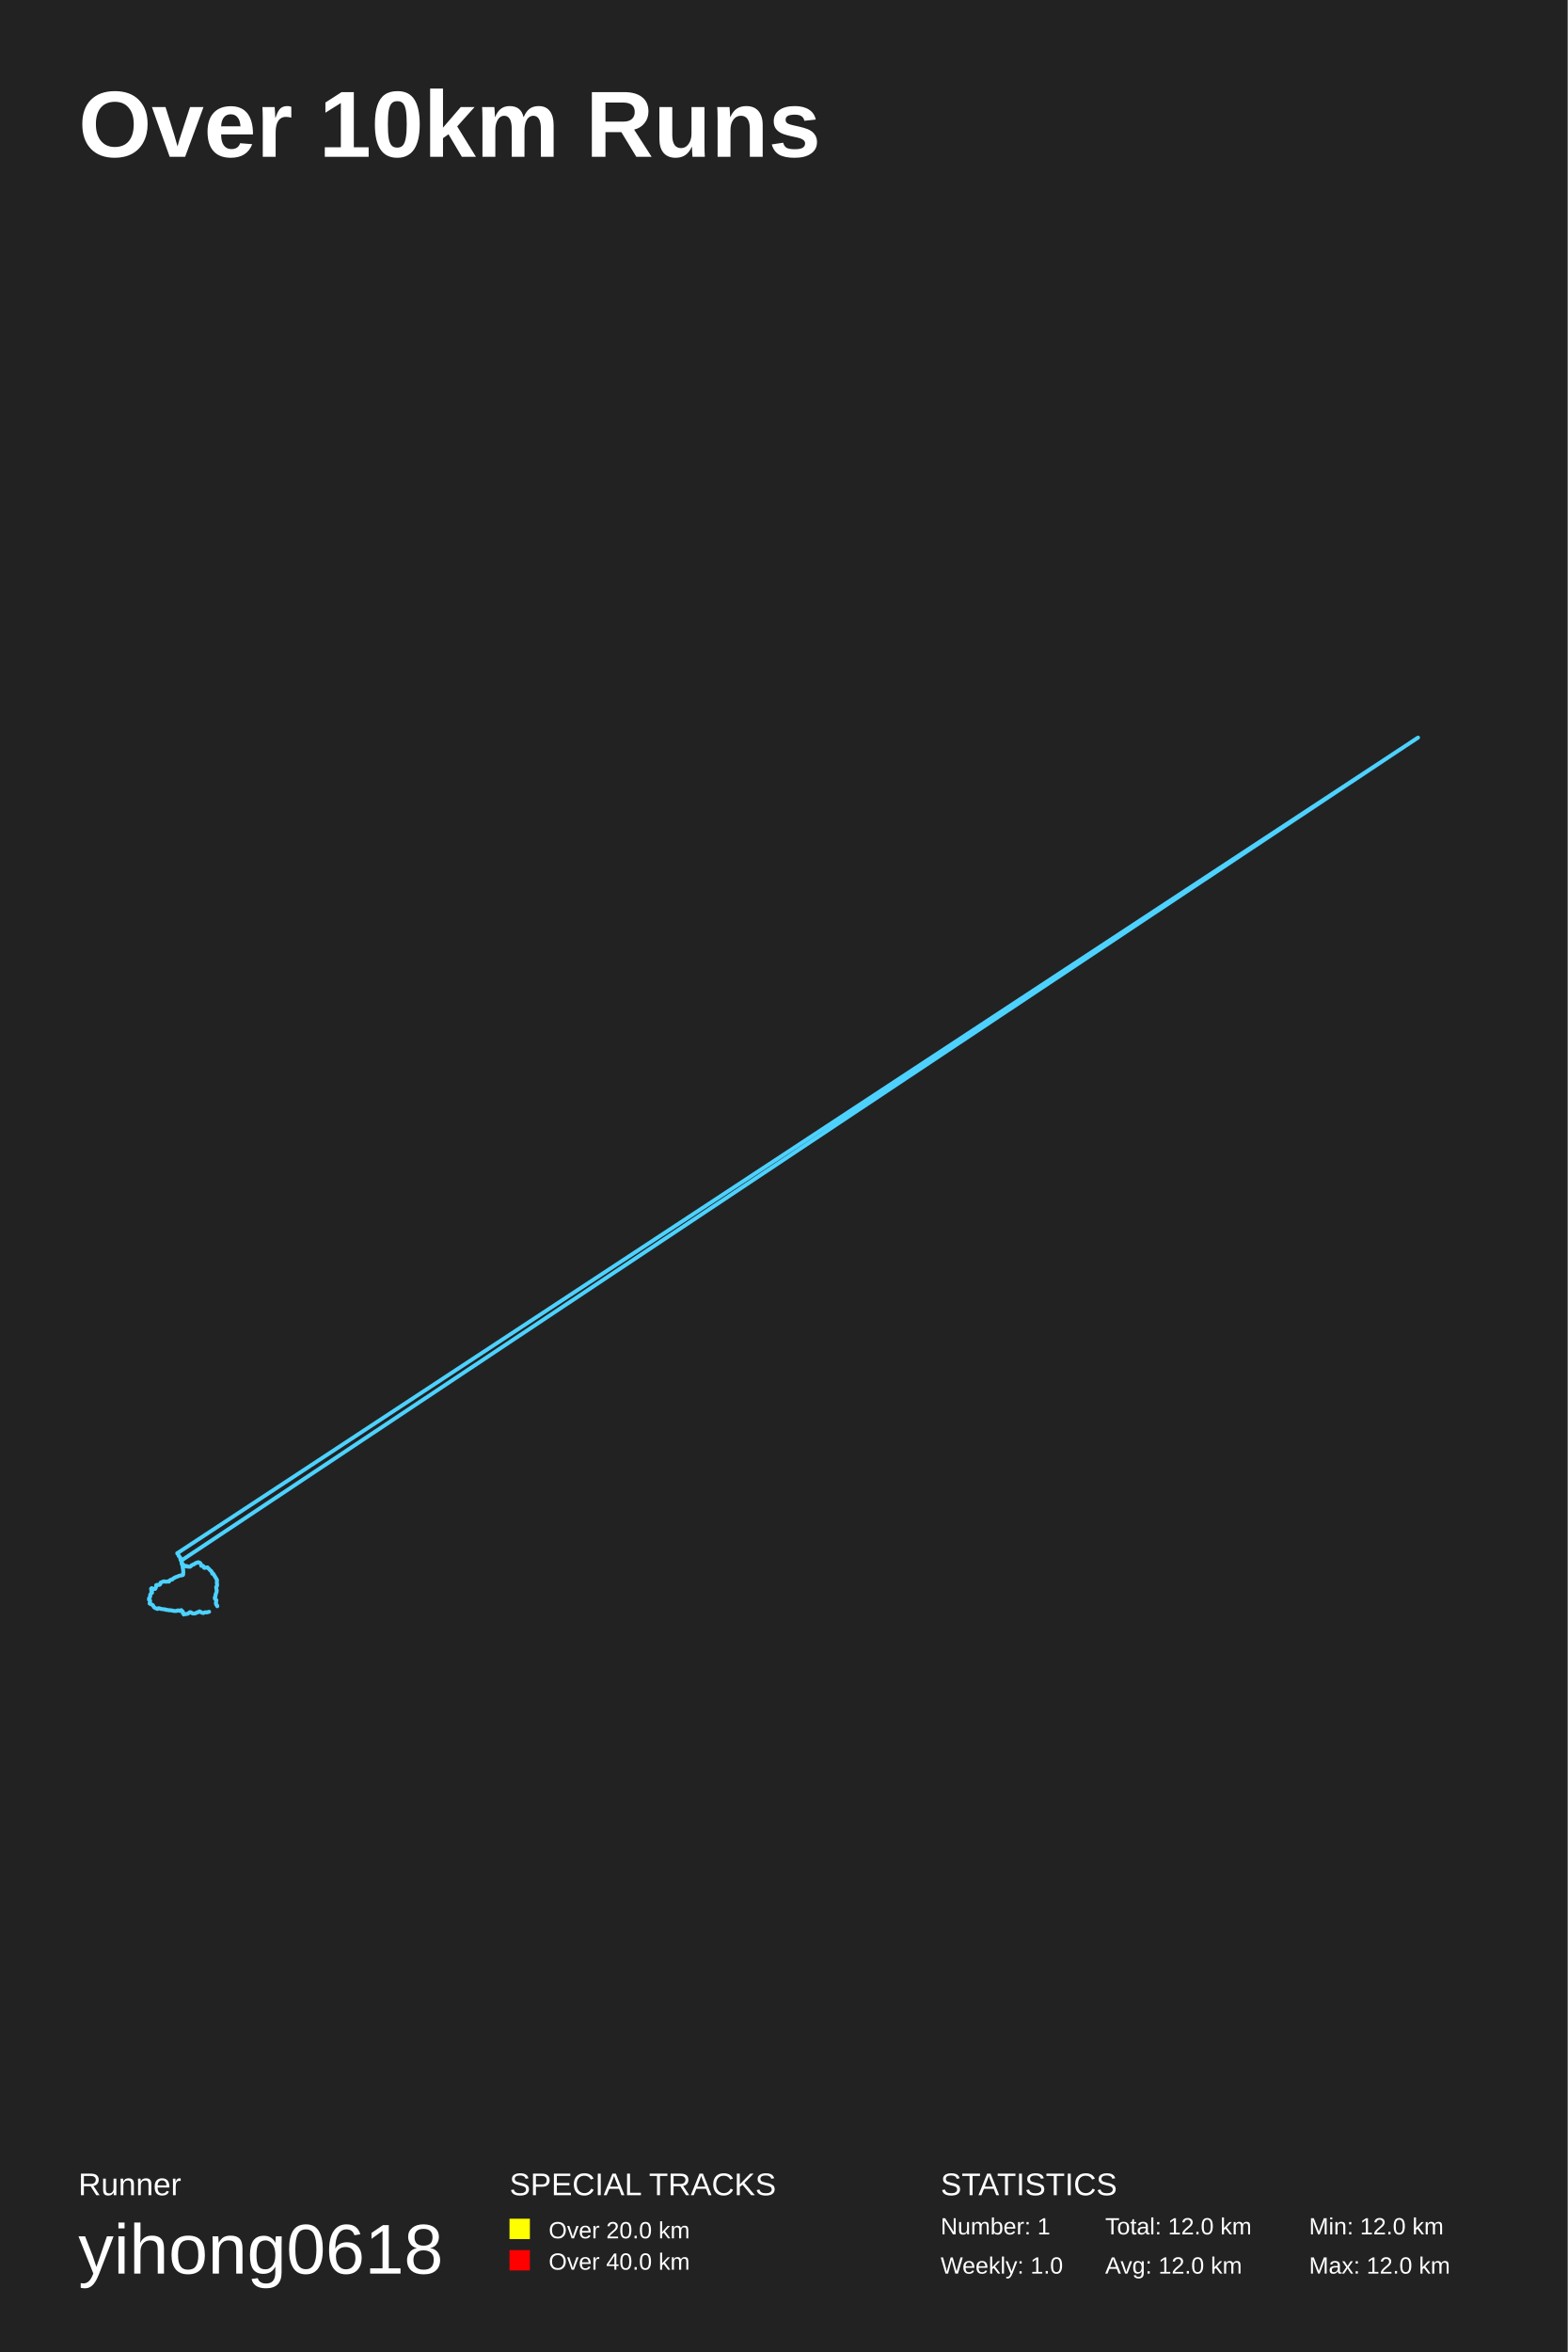
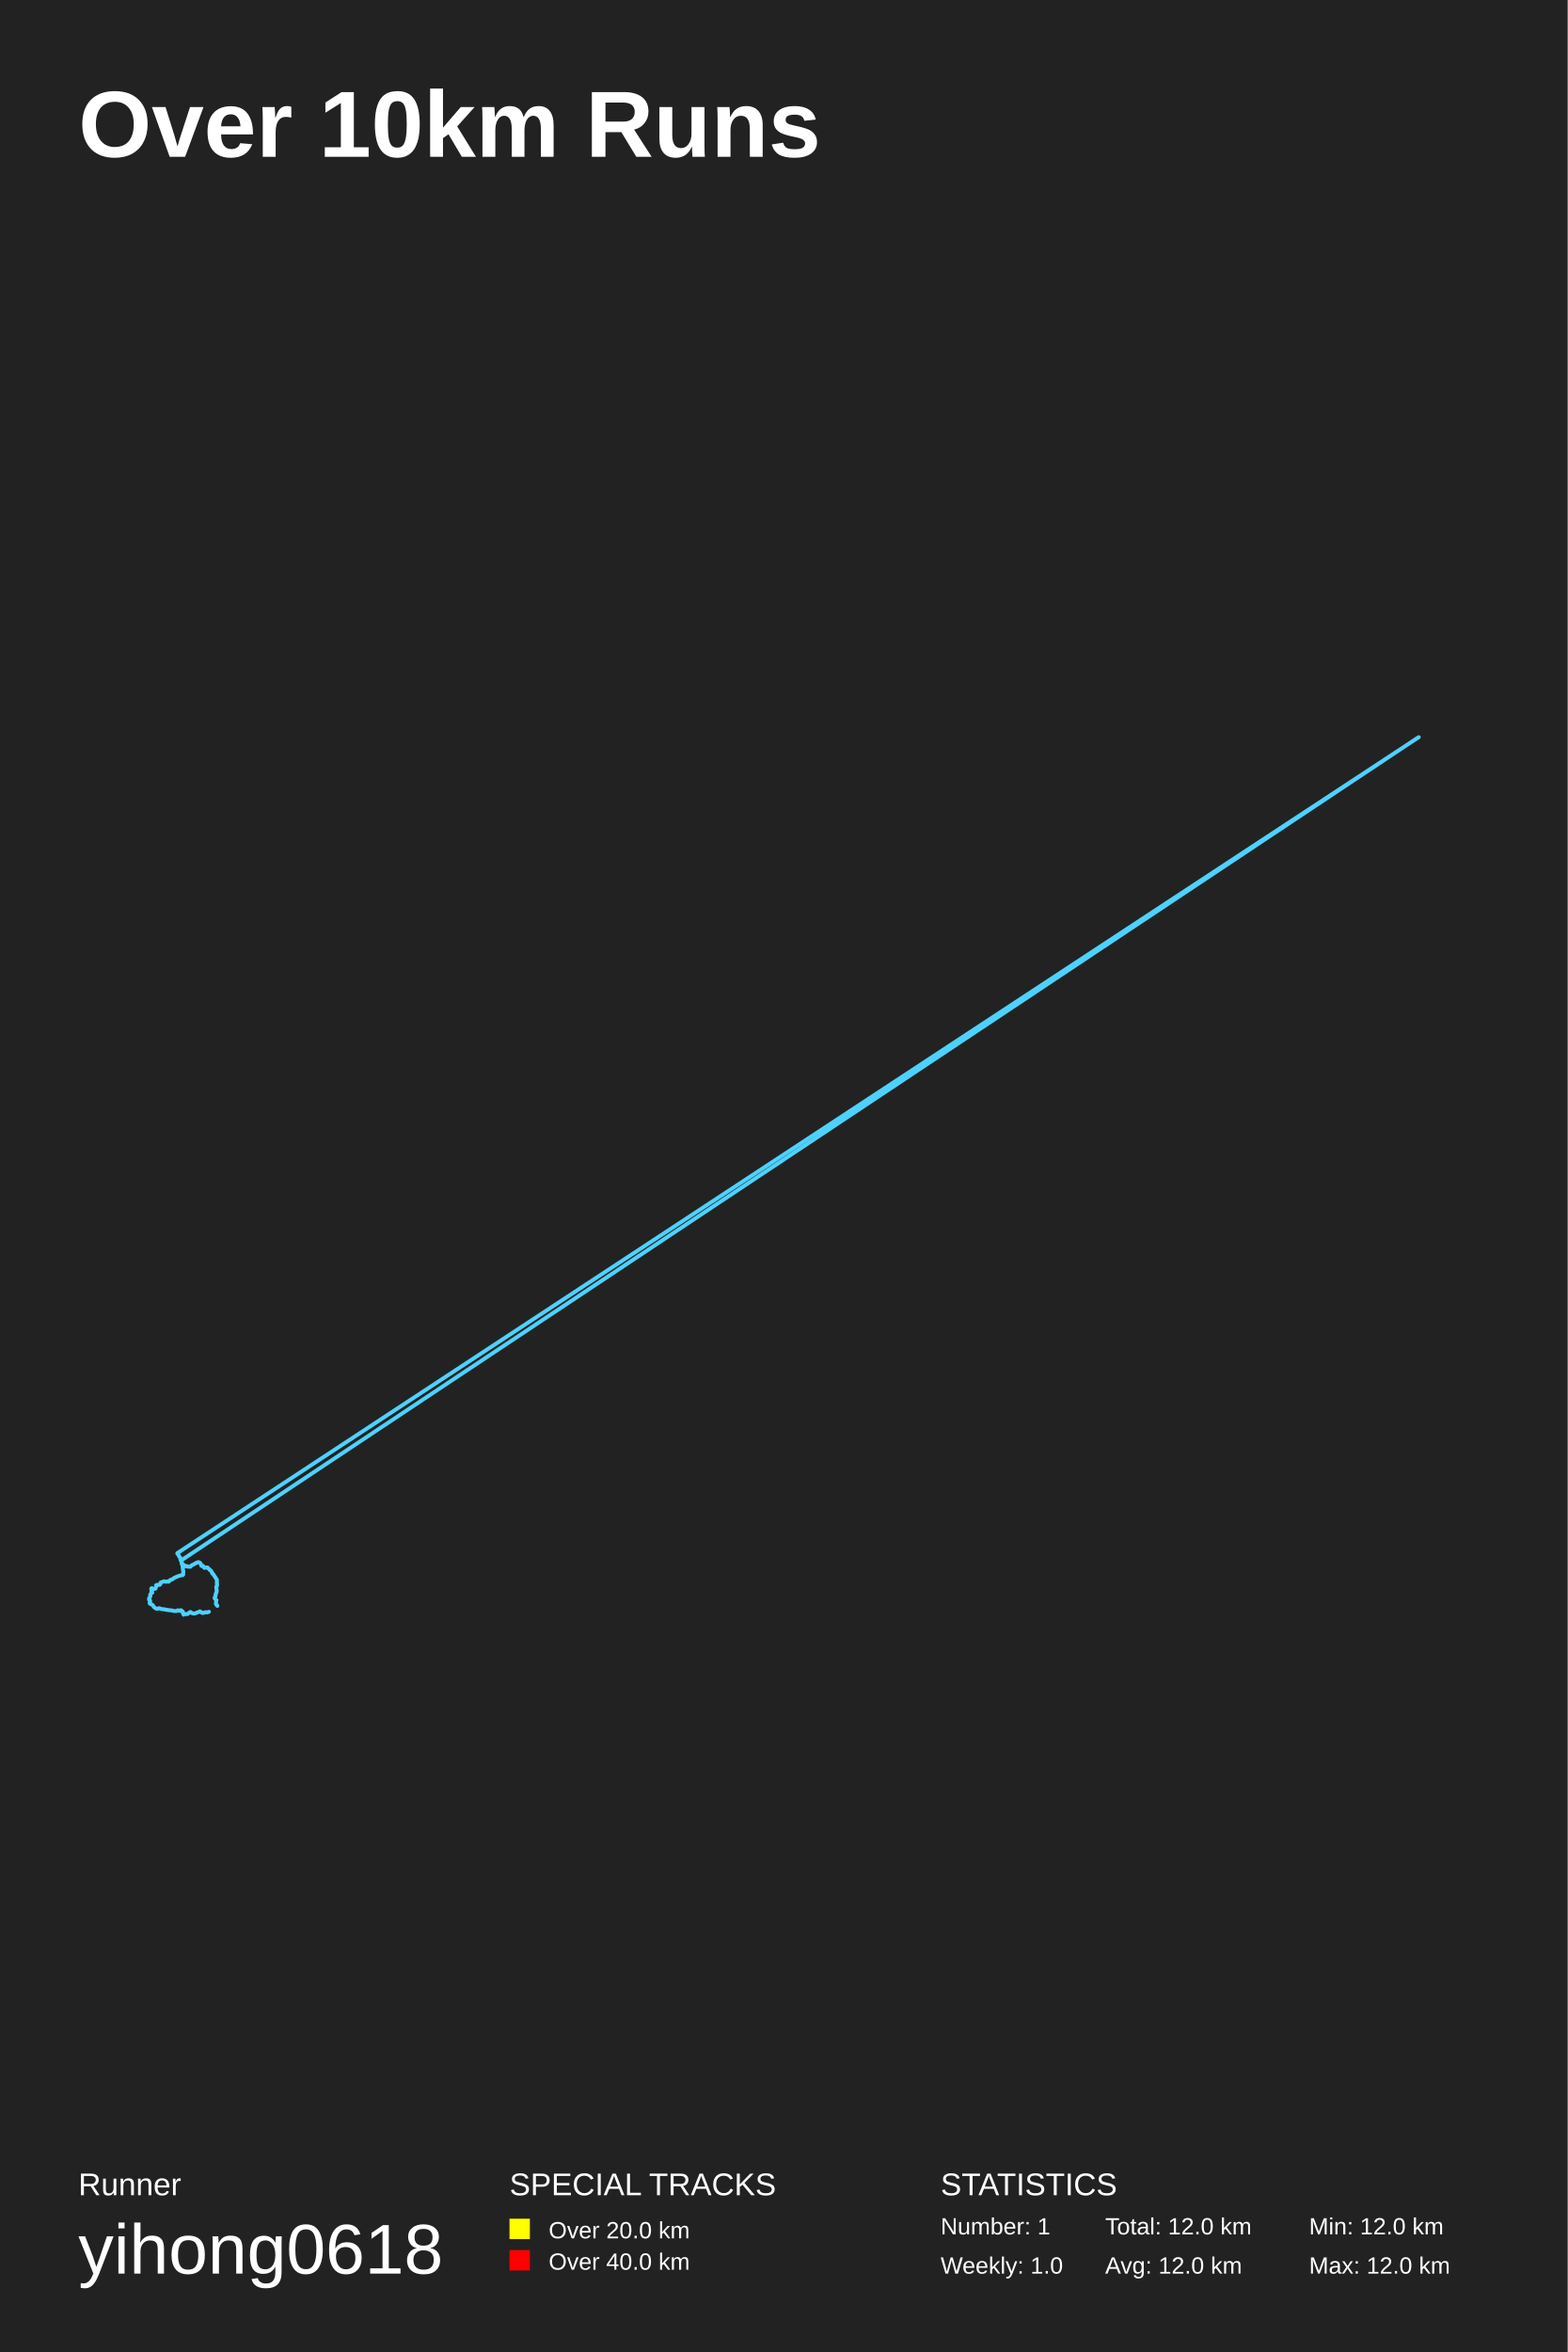
<svg xmlns="http://www.w3.org/2000/svg" baseProfile="full" height="300mm" version="1.1" viewBox="0,0,200,300" width="200mm">
  <defs />
  <rect fill="#222222" height="300" width="200" x="0" y="0" />
  <text fill="#FFFFFF" style="font-size:12px; font-family:Arial; font-weight:bold;" x="10" y="20">Over 10km Runs</text>
  <text fill="#FFFFFF" style="font-size:4px; font-family:Arial" x="10" y="280">Runner</text>
  <text fill="#FFFFFF" style="font-size:9px; font-family:Arial" x="10" y="290">yihong0618</text>
  <text fill="#FFFFFF" style="font-size:4px; font-family:Arial" x="65" y="280">SPECIAL TRACKS</text>
  <rect fill="yellow" height="2.6" width="2.6" x="65" y="283" />
  <text fill="#FFFFFF" style="font-size:3px; font-family:Arial" x="70" y="285.5">Over 20.0 km</text>
  <rect fill="red" height="2.6" width="2.6" x="65" y="287" />
  <text fill="#FFFFFF" style="font-size:3px; font-family:Arial" x="70" y="289.5">Over 40.0 km</text>
  <text fill="#FFFFFF" style="font-size:4px; font-family:Arial" x="120" y="280">STATISTICS</text>
  <text fill="#FFFFFF" style="font-size:3px; font-family:Arial" x="120" y="285">Number: 1</text>
  <text fill="#FFFFFF" style="font-size:3px; font-family:Arial" x="120" y="290">Weekly: 1.0</text>
  <text fill="#FFFFFF" style="font-size:3px; font-family:Arial" x="141" y="285">Total: 12.0 km</text>
  <text fill="#FFFFFF" style="font-size:3px; font-family:Arial" x="141" y="290">Avg: 12.0 km</text>
  <text fill="#FFFFFF" style="font-size:3px; font-family:Arial" x="167" y="285">Min: 12.0 km</text>
  <text fill="#FFFFFF" style="font-size:3px; font-family:Arial" x="167" y="290">Max: 12.0 km</text>
-   <polyline fill="none" opacity="1" points="27.718,204.878 27.718,204.804 27.671,204.736 27.585,204.683 27.566,204.588 27.533,204.472 27.566,204.404 27.58,204.33 27.571,204.23 27.609,204.125 27.571,204.041 27.485,204.009 27.476,203.956 27.405,203.904 27.405,203.793 27.443,203.651 27.5,203.593 27.5,203.487 27.504,203.377 27.542,203.266 27.604,203.166 27.623,203.066 27.633,202.971 27.656,202.876 27.623,202.797 27.628,202.708 27.604,202.639 27.595,202.566 27.58,202.439 27.647,202.323 27.699,202.244 27.699,202.155 27.68,202.049 27.661,201.949 27.675,201.844 27.661,201.728 27.685,201.544 27.666,201.491 27.205,200.722 27.157,200.738 27.081,200.722 27.072,200.648 27.039,200.58 27.029,200.511 27.005,200.506 26.982,200.437 26.958,200.39 26.906,200.358 26.849,200.311 26.801,200.279 26.763,200.248 26.725,200.195 26.678,200.132 26.602,200.063 26.516,200 26.469,199.921 26.431,199.916 26.359,199.932 26.274,199.953 26.198,199.974 26.112,199.984 26.036,199.969 25.998,199.89 25.97,199.805 25.932,199.747 25.87,199.721 25.775,199.737 25.704,199.731 25.713,199.689 25.708,199.674 25.742,199.679 25.713,199.7 25.694,199.721 25.685,199.71 25.666,199.7 25.685,199.7 25.67,199.721 25.685,199.705 25.685,199.7 25.699,199.674 25.699,199.679 25.637,199.584 25.618,199.521 25.609,199.468 25.566,199.4 25.542,199.379 25.528,199.363 25.466,199.336 25.423,199.294 25.362,199.294 25.305,199.273 25.286,199.263 25.257,199.268 25.243,199.268 25.176,199.305 25.115,199.331 25.072,199.357 25.029,199.342 24.977,199.373 24.934,199.405 24.863,199.436 24.829,199.489 24.782,199.51 24.753,199.51 24.706,199.547 24.654,199.547 24.587,199.595 24.521,199.626 24.445,199.647 24.383,199.726 24.326,199.795 24.25,199.837 24.164,199.842 24.131,199.826 24.036,199.842 23.979,199.826 23.941,199.821 23.965,199.8 23.965,199.8 23.965,199.821 23.96,199.811 23.917,199.816 23.884,199.774 23.822,199.747 23.794,199.747 23.723,199.805 23.68,199.731 23.618,199.726 23.547,199.758 23.485,199.679 23.437,199.616 23.395,199.595 23.357,199.558 23.347,199.568 23.342,199.542 23.285,199.479 23.243,199.431 23.19,199.447 23.2,199.447 23.2,199.442 23.171,199.415 23.176,199.352 23.2,199.284 23.2,199.242 23.152,199.199 23.119,199.131 23.105,199.099 23.076,199.047 23.053,198.994 23.029,198.915 23.01,198.831 23.01,198.688 22.948,198.641 22.901,198.578 22.882,198.52 22.81,198.478 22.801,198.43 22.772,198.351 22.725,198.283 22.682,198.22 22.677,198.167 22.663,198.167 22.625,198.162 22.63,198.167 22.644,198.177 22.639,198.167 22.63,198.162 22.644,198.167 22.644,198.156 22.658,198.162 22.706,198.077 22.692,198.088 22.687,198.13 22.616,198.098 22.63,198.109 22.62,198.109 22.616,198.125 22.625,198.114 22.63,198.114 22.625,198.109 22.63,198.104 22.635,198.098 22.639,198.104 22.644,198.098 180.91,94.084 180.815,94.142 180.815,94.142 180.815,94.142 180.815,94.142 180.815,94.142 180.724,94.2 180.629,94.259 23.105,199.073 23.138,199.178 23.186,199.231 23.181,199.31 23.176,199.4 23.186,199.494 23.224,199.573 23.271,199.642 23.304,199.731 23.295,199.826 23.314,199.932 23.333,200.084 23.361,200.195 23.376,200.322 23.38,200.395 23.38,200.511 23.38,200.643 23.371,200.743 23.38,200.811 23.342,200.89 23.209,200.938 23.076,200.933 22.986,200.975 22.872,200.985 22.782,201.027 22.658,201.085 22.568,201.117 22.468,201.149 22.387,201.175 22.316,201.222 22.231,201.264 22.14,201.312 22.093,201.343 22.064,201.391 22.05,201.401 22.05,201.396 22.017,201.422 21.979,201.465 21.912,201.48 21.822,201.48 21.751,201.517 21.684,201.575 21.627,201.596 21.604,201.644 21.561,201.733 21.485,201.744 21.418,201.717 21.337,201.717 21.238,201.744 21.171,201.749 21.086,201.749 21.014,201.717 20.948,201.702 20.867,201.717 20.805,201.739 20.758,201.749 20.691,201.791 20.625,201.812 20.558,201.833 20.492,201.86 20.459,201.928 20.43,202.007 20.444,202.065 20.402,202.107 20.368,202.118 20.345,202.149 20.311,202.149 20.245,202.165 20.159,202.16 20.093,202.139 19.998,202.165 19.926,202.186 19.917,202.207 19.931,202.244 19.926,202.313 19.922,202.371 19.898,202.402 19.903,202.434 19.888,202.481 19.865,202.518 19.855,202.587 19.789,202.666 19.694,202.645 19.641,202.676 19.594,202.692 19.513,202.729 19.451,202.734 19.437,202.713 19.39,202.676 19.366,202.687 19.342,202.66 19.318,202.629 19.328,202.624 19.371,202.566 19.361,202.56 19.356,202.602 19.328,202.608 19.266,202.645 19.328,202.75 19.299,202.882 19.333,203.003 19.404,203.087 19.39,203.177 19.299,203.203 19.223,203.303 19.152,203.424 19.157,203.556 19.162,203.656 19.071,203.782 19.005,203.893 19.005,204.046 19.095,204.077 19.147,204.156 19.133,204.214 19.152,204.299 19.114,204.399 19.086,204.536 19.19,204.578 19.257,204.63 19.375,204.667 19.47,204.715 19.561,204.831 19.599,204.941 19.708,205.047 19.85,205.131 19.988,205.178 20.097,205.226 20.216,205.126 20.354,205.141 20.478,205.21 20.63,205.226 20.767,205.252 20.91,205.263 21.01,205.284 21.095,205.278 21.176,205.342 21.285,205.342 21.395,205.342 21.485,205.378 21.608,205.394 21.727,205.384 21.827,205.394 21.931,205.436 22.026,205.436 22.15,205.473 22.273,205.479 22.411,205.489 22.544,205.473 22.644,205.415 22.73,205.4 22.834,205.447 22.953,205.479 23.043,205.41 23.124,205.368 23.162,205.468 23.295,205.531 23.352,205.658 23.333,205.789 23.404,205.837 23.447,205.937 23.542,205.847 23.708,205.879 23.841,205.853 23.989,205.821 24.107,205.716 24.217,205.631 24.373,205.652 24.464,205.737 24.578,205.8 24.739,205.8 24.887,205.805 24.972,205.752 25.086,205.71 25.2,205.637 25.333,205.626 25.442,205.531 25.518,205.558 25.632,205.626 25.732,205.694 25.832,205.716 25.936,205.747 26.022,205.705 26.108,205.668 26.231,205.642 26.374,205.668 26.478,205.642 26.597,205.605 26.678,205.584" stroke="#4DD2FF" stroke-dasharray="none" stroke-linecap="round" stroke-linejoin="round" stroke-width="0.5" />
+   <polyline fill="none" opacity="1" points="27.728,204.836 27.709,204.762 27.623,204.704 27.571,204.63 27.538,204.515 27.557,204.436 27.566,204.351 27.571,204.283 27.59,204.167 27.614,204.083 27.504,204.019 27.481,203.983 27.443,203.935 27.381,203.846 27.419,203.682 27.471,203.63 27.509,203.53 27.504,203.424 27.514,203.308 27.585,203.198 27.623,203.124 27.618,203.008 27.656,202.929 27.642,202.834 27.618,202.75 27.628,202.666 27.595,202.602 27.604,202.518 27.595,202.381 27.675,202.292 27.694,202.181 27.704,202.102 27.661,202.002 27.671,201.886 27.666,201.781 27.671,201.66 27.675,201.507 27.656,201.475 27.172,200.738 27.11,200.722 27.062,200.674 27.048,200.601 27.034,200.543 27.001,200.516 26.996,200.48 26.967,200.411 26.925,200.379 26.877,200.311 26.82,200.29 26.763,200.264 26.739,200.221 26.701,200.158 26.635,200.1 26.545,200.027 26.502,199.953 26.426,199.932 26.388,199.916 26.302,199.953 26.226,199.963 26.169,199.979 26.065,199.979 26.017,199.916 25.989,199.837 25.941,199.784 25.898,199.731 25.822,199.726 25.732,199.747 25.699,199.705 25.708,199.684 25.718,199.679 25.713,199.689 25.699,199.689 25.699,199.695 25.68,199.689 25.67,199.705 25.689,199.71 25.685,199.7 25.675,199.7 25.699,199.679 25.699,199.689 25.67,199.626 25.623,199.542 25.618,199.5 25.594,199.426 25.561,199.389 25.537,199.373 25.499,199.342 25.442,199.3 25.395,199.268 25.343,199.294 25.29,199.263 25.262,199.273 25.267,199.257 25.195,199.284 25.143,199.31 25.091,199.352 25.058,199.368 24.986,199.363 24.958,199.389 24.906,199.421 24.844,199.468 24.806,199.505 24.768,199.505 24.725,199.526 24.668,199.558 24.63,199.568 24.559,199.616 24.483,199.637 24.407,199.695 24.354,199.758 24.288,199.837 24.212,199.842 24.15,199.837 24.084,199.837 24.008,199.826 23.951,199.826 23.965,199.805 23.965,199.8 23.993,199.816 23.951,199.805 23.946,199.832 23.903,199.8 23.851,199.753 23.799,199.747 23.756,199.789 23.694,199.758 23.656,199.716 23.575,199.758 23.518,199.716 23.471,199.652 23.423,199.595 23.361,199.563 23.357,199.558 23.342,199.552 23.319,199.505 23.266,199.452 23.2,199.442 23.195,199.452 23.195,199.452 23.186,199.426 23.167,199.384 23.19,199.31 23.195,199.257 23.181,199.21 23.129,199.157 23.114,199.12 23.091,199.068 23.053,199.02 23.043,198.962 23.01,198.873 23.005,198.804 22.981,198.657 22.92,198.609 22.886,198.541 22.834,198.504 22.81,198.457 22.801,198.388 22.753,198.314 22.692,198.246 22.682,198.183 22.658,198.156 22.63,198.156 22.625,198.172 22.644,198.172 22.644,198.172 22.63,198.167 22.644,198.162 22.639,198.162 22.654,198.167 22.687,198.119 22.696,198.088 22.692,198.093 22.635,198.093 22.639,198.104 22.625,198.114 22.62,198.114 22.62,198.119 22.625,198.109 22.625,198.109 22.63,198.109 22.63,198.098 22.63,198.104 22.639,198.093 181.0,94.026 180.91,94.084 180.815,94.142 180.815,94.142 180.815,94.142 180.815,94.142 180.819,94.137 180.629,94.259 23.091,199.052 23.129,199.115 23.176,199.199 23.186,199.284 23.167,199.368 23.19,199.452 23.2,199.537 23.257,199.61 23.285,199.689 23.309,199.8 23.3,199.9 23.319,199.995 23.342,200.148 23.347,200.269 23.376,200.364 23.39,200.458 23.38,200.595 23.366,200.706 23.38,200.78 23.371,200.848 23.271,200.927 23.129,200.917 23.019,200.959 22.92,200.98 22.815,201.012 22.711,201.059 22.597,201.096 22.516,201.138 22.416,201.17 22.354,201.201 22.269,201.243 22.178,201.291 22.102,201.343 22.079,201.38 22.05,201.401 22.06,201.391 22.031,201.407 21.998,201.444 21.931,201.475 21.87,201.486 21.77,201.496 21.727,201.538 21.646,201.586 21.613,201.628 21.585,201.691 21.528,201.739 21.428,201.733 21.385,201.712 21.28,201.728 21.204,201.749 21.114,201.754 21.052,201.733 20.976,201.696 20.896,201.707 20.829,201.739 20.772,201.744 20.734,201.765 20.663,201.807 20.582,201.818 20.506,201.844 20.473,201.907 20.43,201.976 20.43,202.044 20.44,202.097 20.387,202.118 20.354,202.139 20.326,202.155 20.273,202.149 20.202,202.17 20.126,202.149 20.045,202.144 19.955,202.17 19.912,202.202 19.926,202.234 19.936,202.292 19.926,202.36 19.907,202.381 19.893,202.418 19.879,202.46 19.879,202.502 19.869,202.56 19.817,202.634 19.732,202.655 19.656,202.655 19.603,202.687 19.542,202.697 19.485,202.75 19.432,202.729 19.418,202.697 19.371,202.676 19.366,202.671 19.342,202.629 19.328,202.624 19.356,202.613 19.371,202.56 19.375,202.566 19.333,202.618 19.299,202.629 19.304,202.713 19.328,202.818 19.314,202.95 19.38,203.05 19.428,203.15 19.342,203.192 19.252,203.245 19.176,203.372 19.152,203.498 19.19,203.598 19.114,203.724 19.038,203.835 19.005,203.946 19.038,204.098 19.128,204.109 19.162,204.188 19.152,204.267 19.128,204.351 19.086,204.488 19.133,204.551 19.214,204.615 19.318,204.641 19.418,204.688 19.527,204.773 19.57,204.899 19.665,204.994 19.789,205.094 19.907,205.168 20.05,205.21 20.15,205.168 20.307,205.126 20.421,205.173 20.554,205.215 20.701,205.247 20.848,205.268 20.972,205.268 21.038,205.278 21.157,205.331 21.238,205.331 21.347,205.347 21.442,205.352 21.547,205.378 21.656,205.394 21.794,205.389 21.898,205.41 21.988,205.431 22.098,205.463 22.226,205.484 22.345,205.489 22.478,205.494 22.601,205.436 22.696,205.389 22.777,205.426 22.901,205.457 23.024,205.447 23.076,205.378 23.133,205.421 23.233,205.489 23.338,205.6 23.319,205.726 23.409,205.81 23.423,205.958 23.485,205.874 23.646,205.853 23.775,205.895 23.936,205.863 24.055,205.779 24.174,205.663 24.307,205.615 24.416,205.694 24.516,205.774 24.668,205.805 24.839,205.8 24.925,205.774 25.029,205.737 25.157,205.668 25.286,205.642 25.395,205.589 25.49,205.526 25.585,205.594 25.699,205.652 25.784,205.731 25.894,205.731 25.993,205.726 26.065,205.673 26.188,205.642 26.321,205.647 26.435,205.668 26.54,205.626 26.654,205.584" stroke="#4DD2FF" stroke-dasharray="none" stroke-linecap="round" stroke-linejoin="round" stroke-width="0.5" />
</svg>
